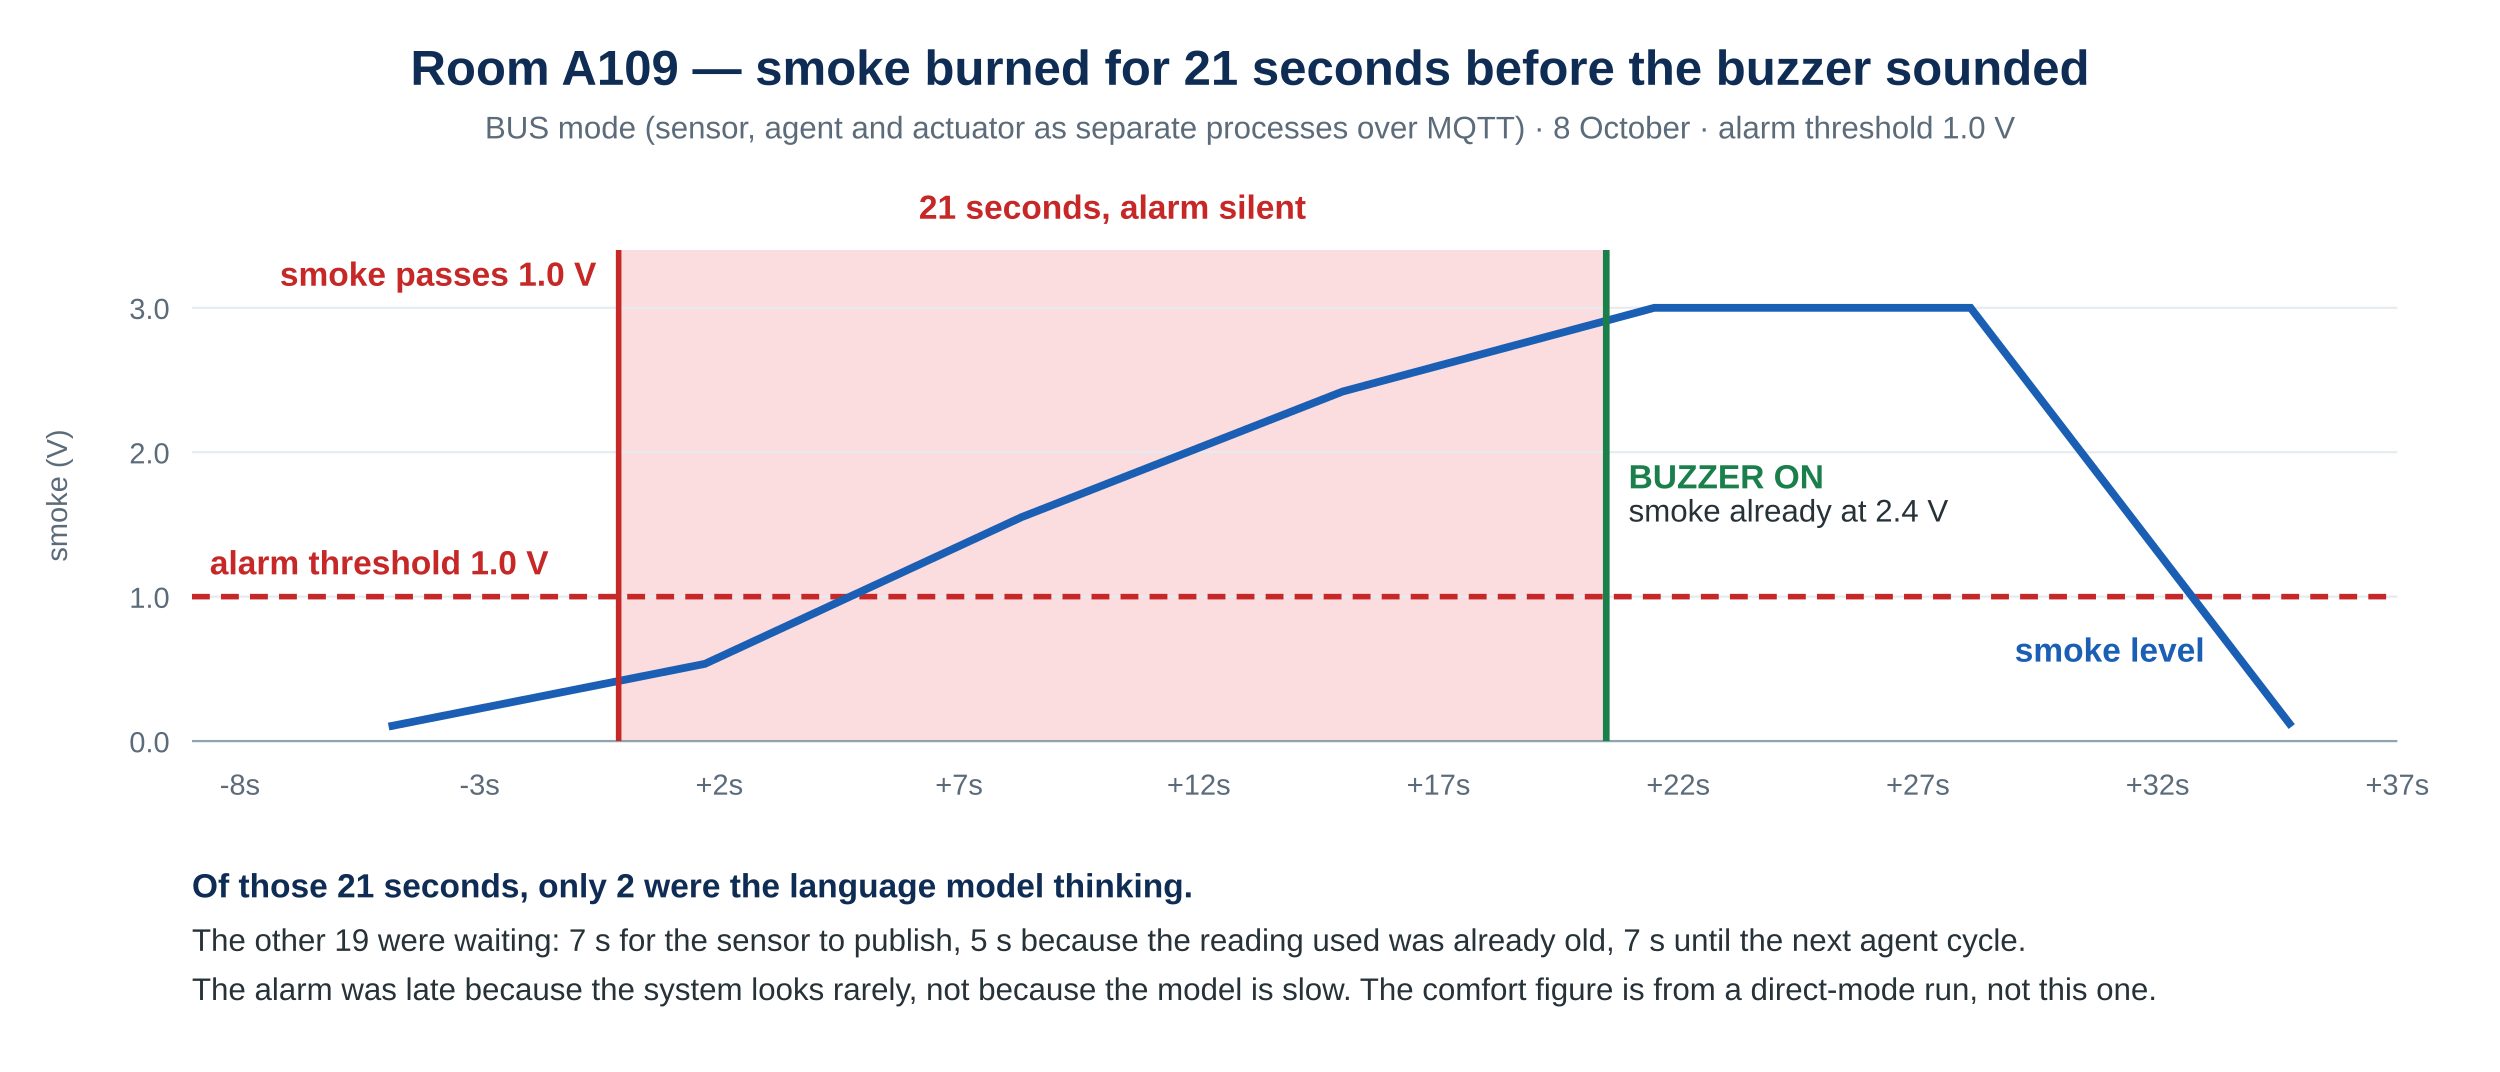
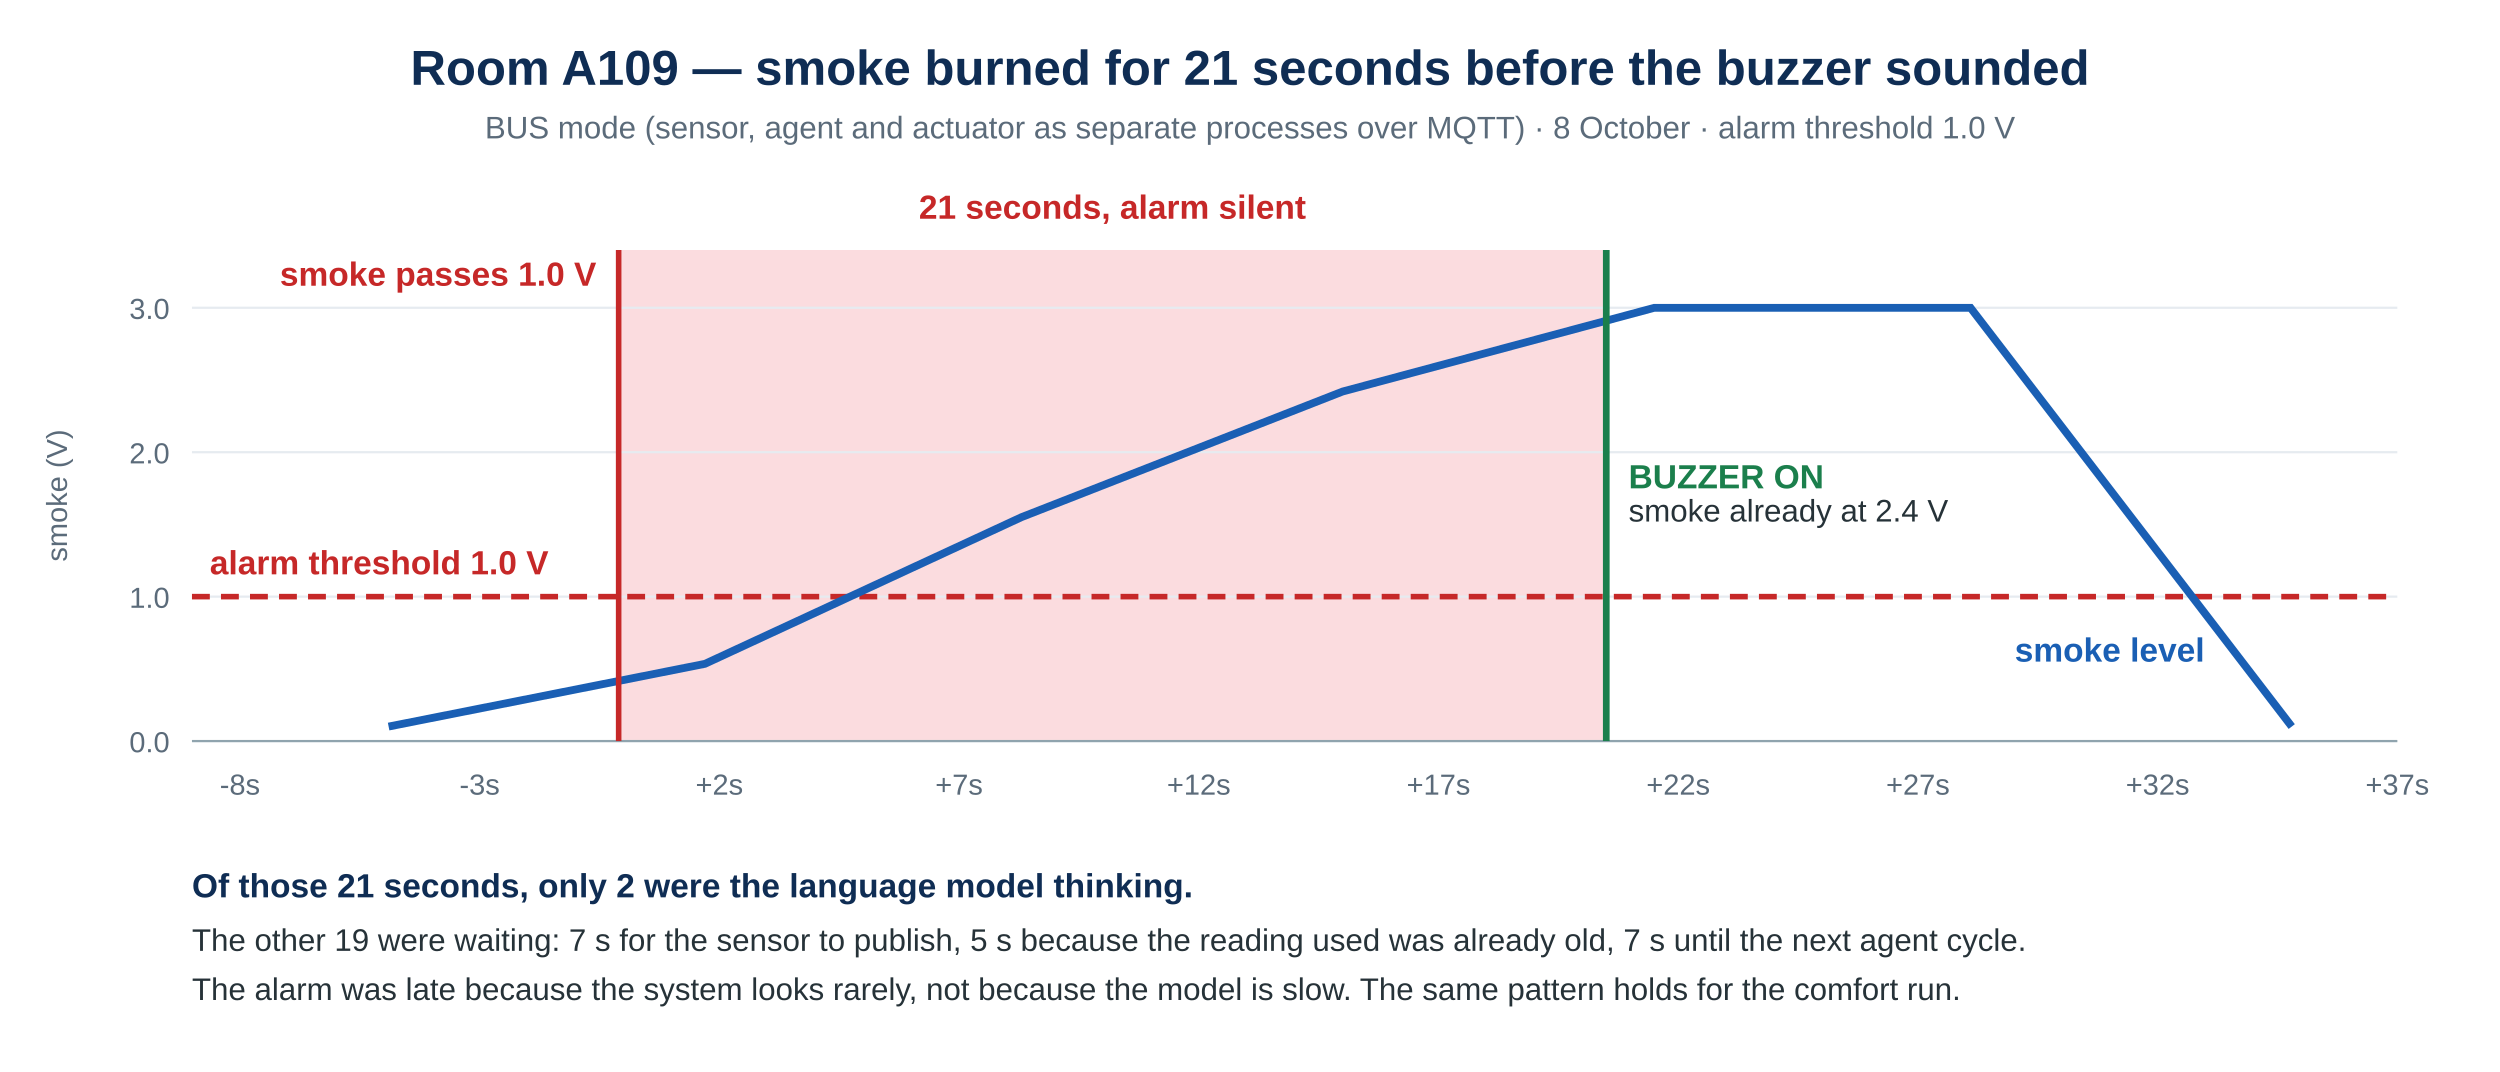
<svg xmlns="http://www.w3.org/2000/svg" viewBox="0 0 1120 480" font-family="Segoe UI, Arial, sans-serif">
  <style>
.ttl{font-size:22px;font-weight:700;fill:#0f2d54}
.sub{font-size:14px;fill:#5b6b7a}
.ax{font-size:13px;fill:#5b6b7a}
.lb{font-size:14px;fill:#263238}
.big{font-size:15px;font-weight:700}
</style>
  <text x="560.0" y="38" text-anchor="middle" class="ttl">Room A109 — smoke burned for 21 seconds before the buzzer sounded</text>
  <text x="560.0" y="62" text-anchor="middle" class="sub">BUS mode (sensor, agent and actuator as separate processes over MQTT) · 8 October · alarm threshold 1.0 V</text>
  <rect x="277.157" y="112" width="442.452" height="220" fill="#fbdcdf" />
  <text x="498.383" y="98" text-anchor="middle" class="big" fill="#c62828">21 seconds, alarm silent</text>
  <line x1="86" y1="332.0" x2="1074" y2="332.0" stroke="#e6ebf0" />
  <text x="76" y="337.0" text-anchor="end" class="ax">0.0</text>
  <line x1="86" y1="267.294" x2="1074" y2="267.294" stroke="#e6ebf0" />
  <text x="76" y="272.294" text-anchor="end" class="ax">1.0</text>
  <line x1="86" y1="202.588" x2="1074" y2="202.588" stroke="#e6ebf0" />
  <text x="76" y="207.588" text-anchor="end" class="ax">2.0</text>
  <line x1="86" y1="137.882" x2="1074" y2="137.882" stroke="#e6ebf0" />
  <text x="76" y="142.882" text-anchor="end" class="ax">3.0</text>
  <text x="107.478" y="356" text-anchor="middle" class="ax">-8s</text>
  <text x="214.87" y="356" text-anchor="middle" class="ax">-3s</text>
  <text x="322.261" y="356" text-anchor="middle" class="ax">+2s</text>
  <text x="429.652" y="356" text-anchor="middle" class="ax">+7s</text>
  <text x="537.043" y="356" text-anchor="middle" class="ax">+12s</text>
  <text x="644.435" y="356" text-anchor="middle" class="ax">+17s</text>
  <text x="751.826" y="356" text-anchor="middle" class="ax">+22s</text>
  <text x="859.217" y="356" text-anchor="middle" class="ax">+27s</text>
  <text x="966.609" y="356" text-anchor="middle" class="ax">+32s</text>
  <text x="1074.0" y="356" text-anchor="middle" class="ax">+37s</text>
  <line x1="86" y1="332" x2="1074" y2="332" stroke="#90a4ae" />
  <text x="30" y="222.0" class="ax" text-anchor="middle" transform="rotate(-90 30 222.0)">smoke (V)</text>
  <line x1="86" y1="267.294" x2="1074" y2="267.294" stroke="#c62828" stroke-width="2.5" stroke-dasharray="8 5" />
  <text x="94" y="257.294" class="big" fill="#c62828">alarm threshold 1.0 V</text>
  <polyline points="174.1,325.5 315.8,297.4 457.6,231.7 601.5,175.4 741.1,137.9 882.8,137.9 1026.7,325.5" fill="none" stroke="#1a5fb4" stroke-width="3.5" />
  <text x="945.13" y="296.412" text-anchor="middle" class="big" fill="#1a5fb4">smoke level</text>
  <line x1="277.157" y1="112" x2="277.157" y2="332" stroke="#c62828" stroke-width="2.5" />
  <line x1="719.609" y1="112" x2="719.609" y2="332" stroke="#1b7f4c" stroke-width="3" />
  <text x="267.157" y="128" text-anchor="end" class="big" fill="#c62828">smoke passes 1.0 V</text>
  <text x="729.609" y="218.765" class="big" fill="#1b7f4c">BUZZER ON</text>
  <text x="729.609" y="233.647" class="lb" fill="#1b7f4c">smoke already at 2.4 V</text>
  <text x="86" y="402" class="big" fill="#0f2d54">Of those 21 seconds, only 2 were the language model thinking.</text>
  <text x="86" y="426" class="lb">The other 19 were waiting: 7 s for the sensor to publish, 5 s because the reading used was already old, 7 s until the next agent cycle.</text>
-   <text x="86" y="448" class="lb">The alarm was late because the system looks rarely, not because the model is slow. The comfort figure is from a direct-mode run, not this one.</text>
+   <text x="86" y="448" class="lb">The alarm was late because the system looks rarely, not because the model is slow. The same pattern holds for the comfort run.</text>
</svg>
